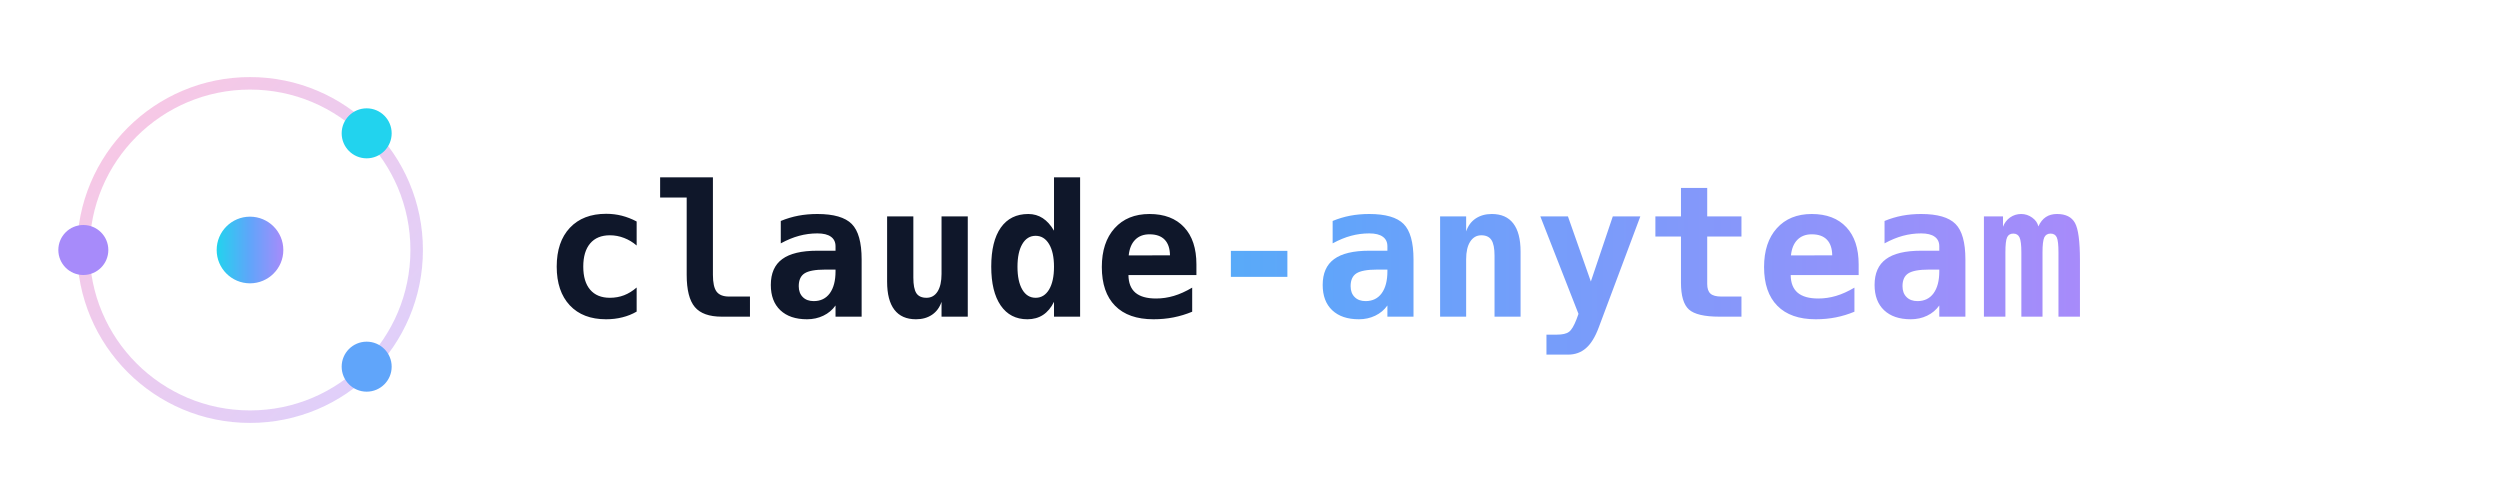
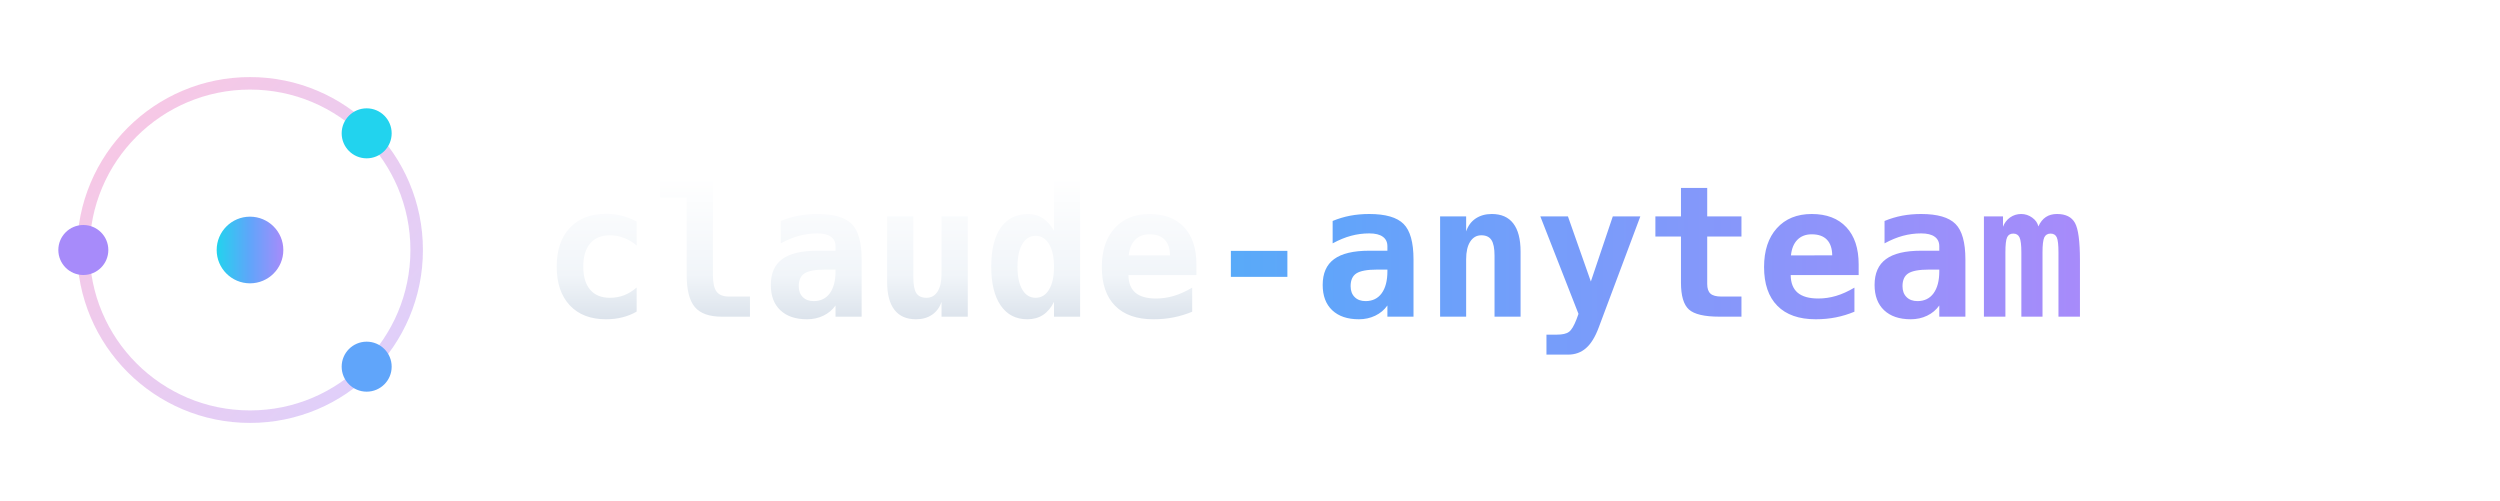
<svg xmlns="http://www.w3.org/2000/svg" viewBox="0 0 600 120" role="img" aria-label="claude-anyteam">
  <defs>
    <linearGradient id="g" x1="0" y1="0" x2="1" y2="0">
      <stop offset="0%" stop-color="#22d3ee" />
      <stop offset="50%" stop-color="#60a5fa" />
      <stop offset="100%" stop-color="#a78bfa" />
    </linearGradient>
    <linearGradient id="ring" x1="0" y1="0" x2="1" y2="1">
      <stop offset="0%" stop-color="#f472b6" />
      <stop offset="100%" stop-color="#a78bfa" />
    </linearGradient>
  </defs>
  <g transform="translate(60,60)">
    <circle cx="0" cy="0" r="40" fill="none" stroke="url(#ring)" stroke-width="3" opacity="0.4" />
    <circle cx="0" cy="0" r="8" fill="url(#g)" />
    <circle cx="28" cy="-28" r="6" fill="#22d3ee" />
    <circle cx="28" cy="28" r="6" fill="#60a5fa" />
    <circle cx="-40" cy="0" r="6" fill="#a78bfa" />
  </g>
-   <text x="130" y="76" font-family="ui-monospace, 'SF Mono', Menlo, Consolas, monospace" font-size="44" font-weight="700" fill="#0f172a">
+   <defs>
+     <linearGradient id="pearl" x1="0" y1="0" x2="0" y2="1">
+       <stop offset="0%" stop-color="#ffffff" />
+       <stop offset="55%" stop-color="#f1f5f9" />
+       <stop offset="100%" stop-color="#cbd5e1" />
+     </linearGradient>
+   </defs>
+   <text x="130" y="76" font-family="ui-monospace, 'SF Mono', Menlo, Consolas, monospace" font-size="44" font-weight="700" fill="url(#pearl)">
    claude<tspan fill="url(#g)">-anyteam</tspan>
  </text>
</svg>
